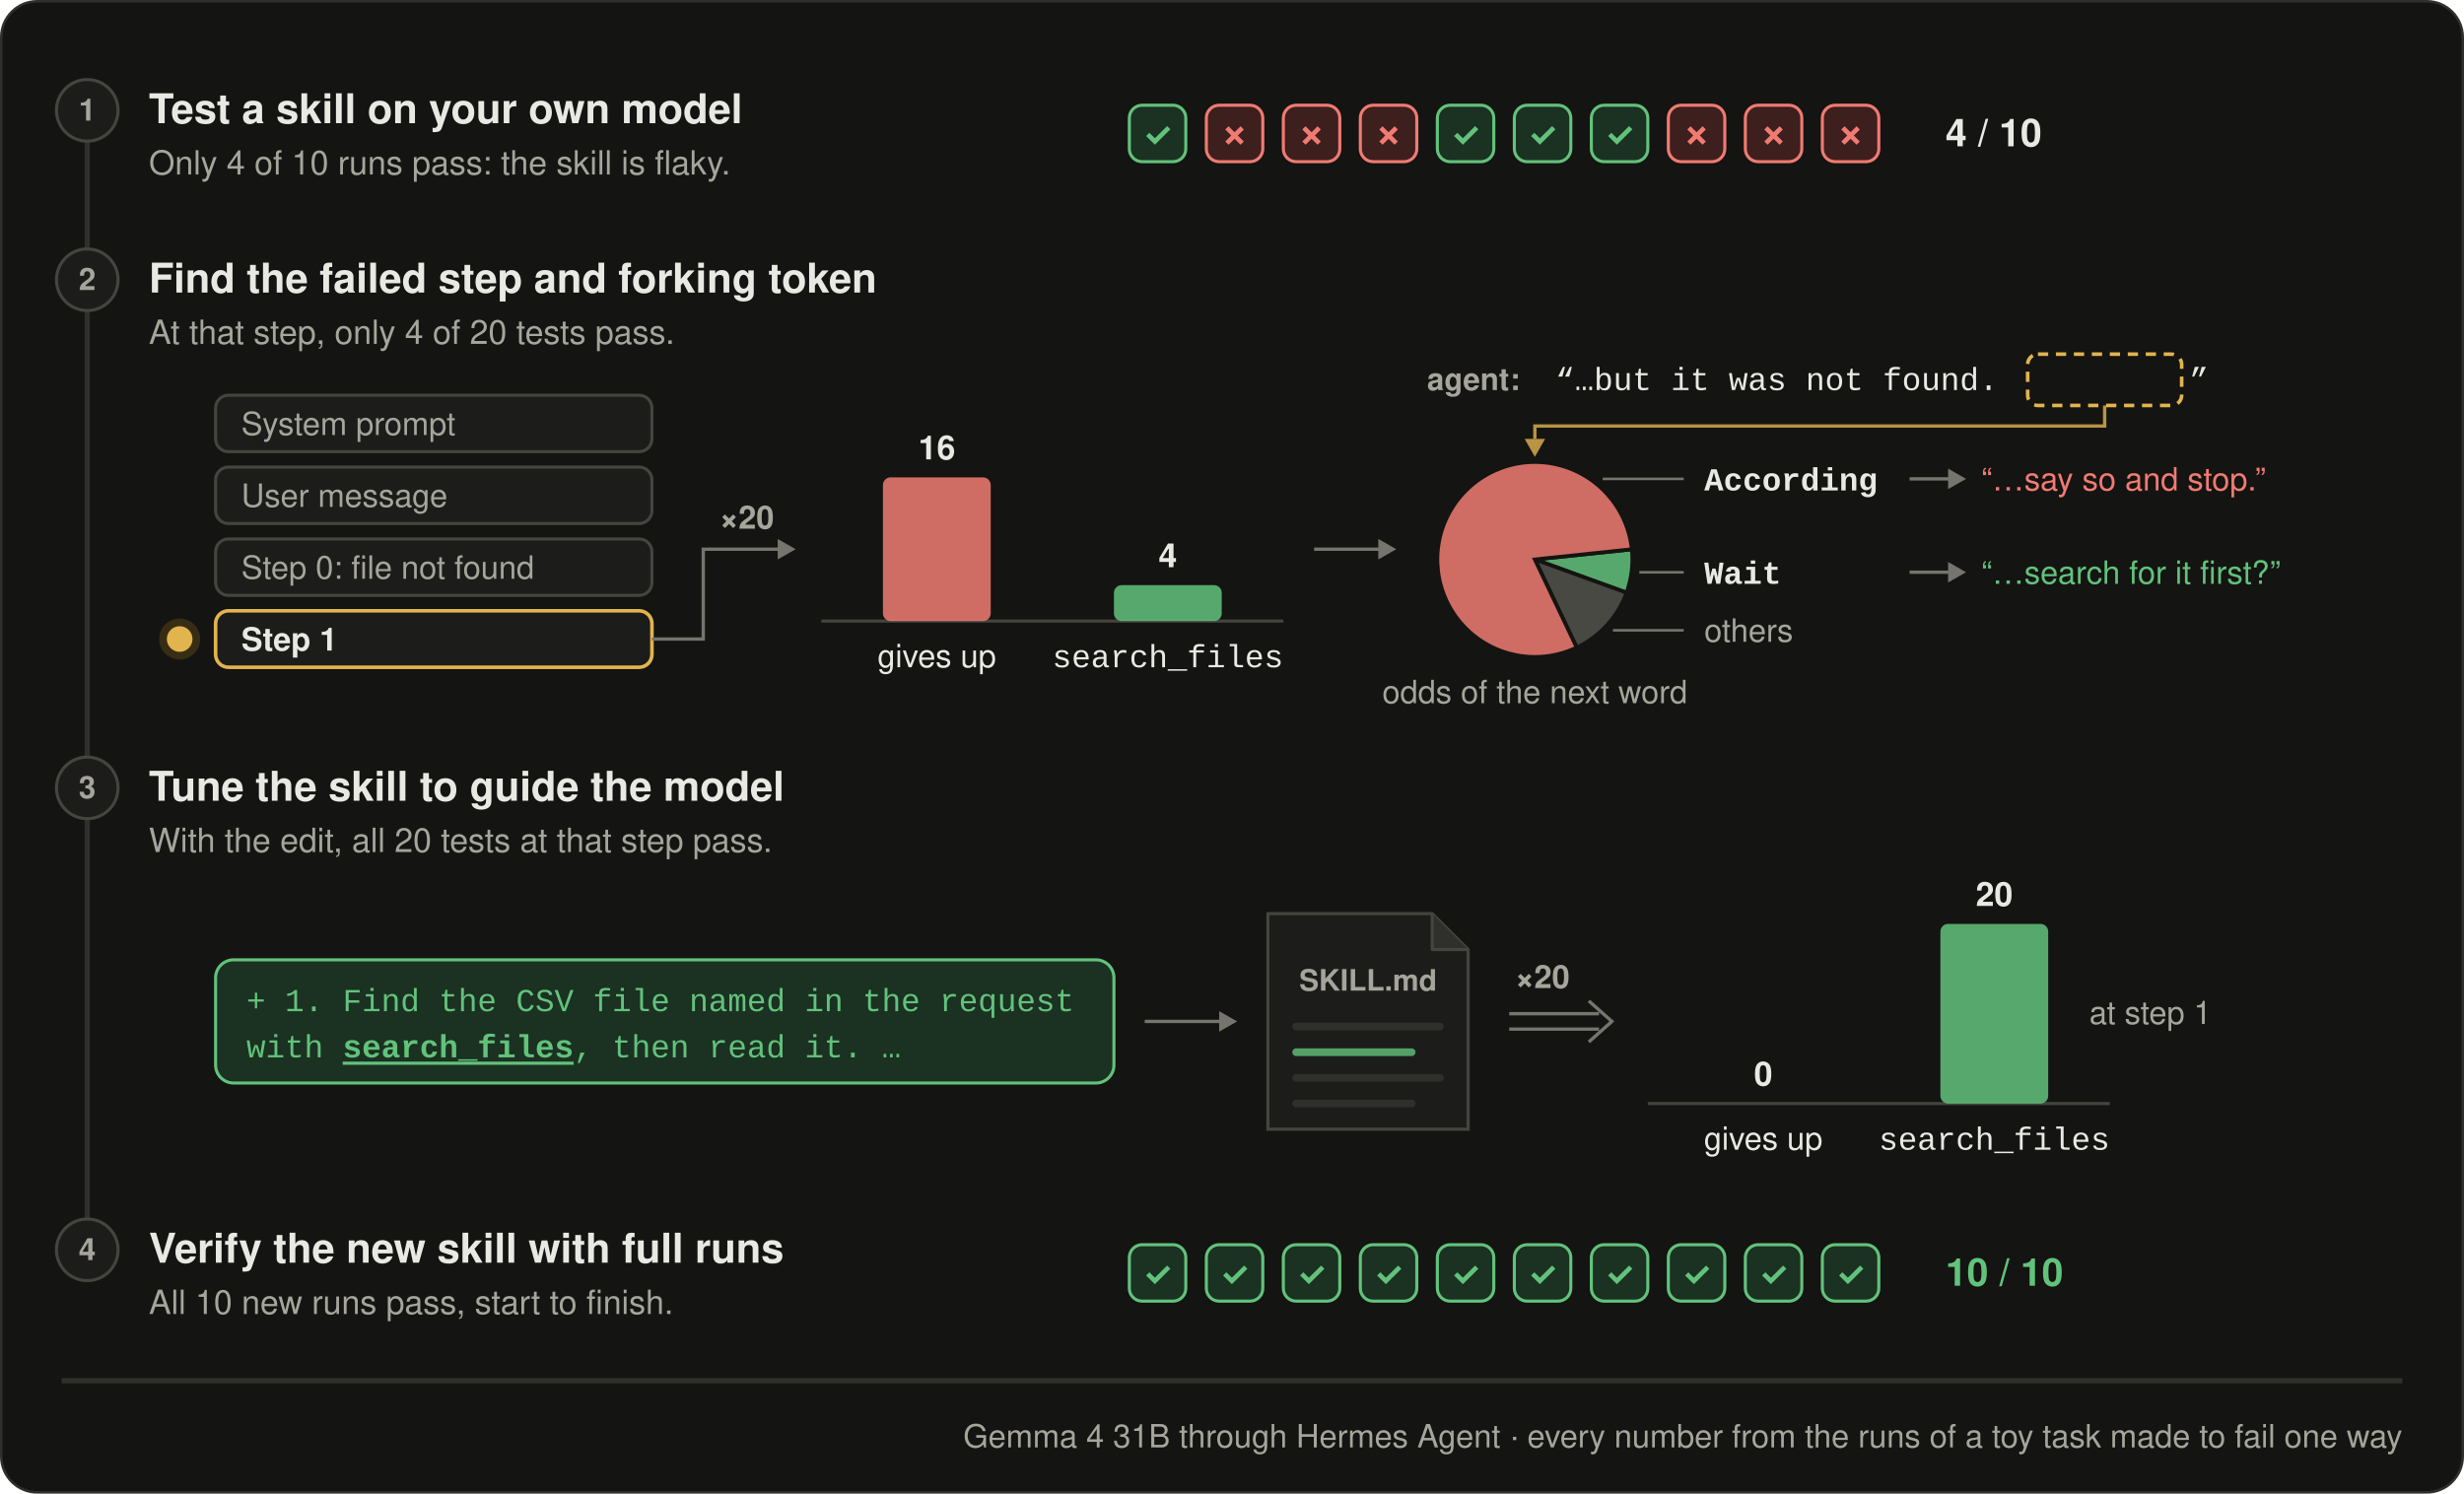
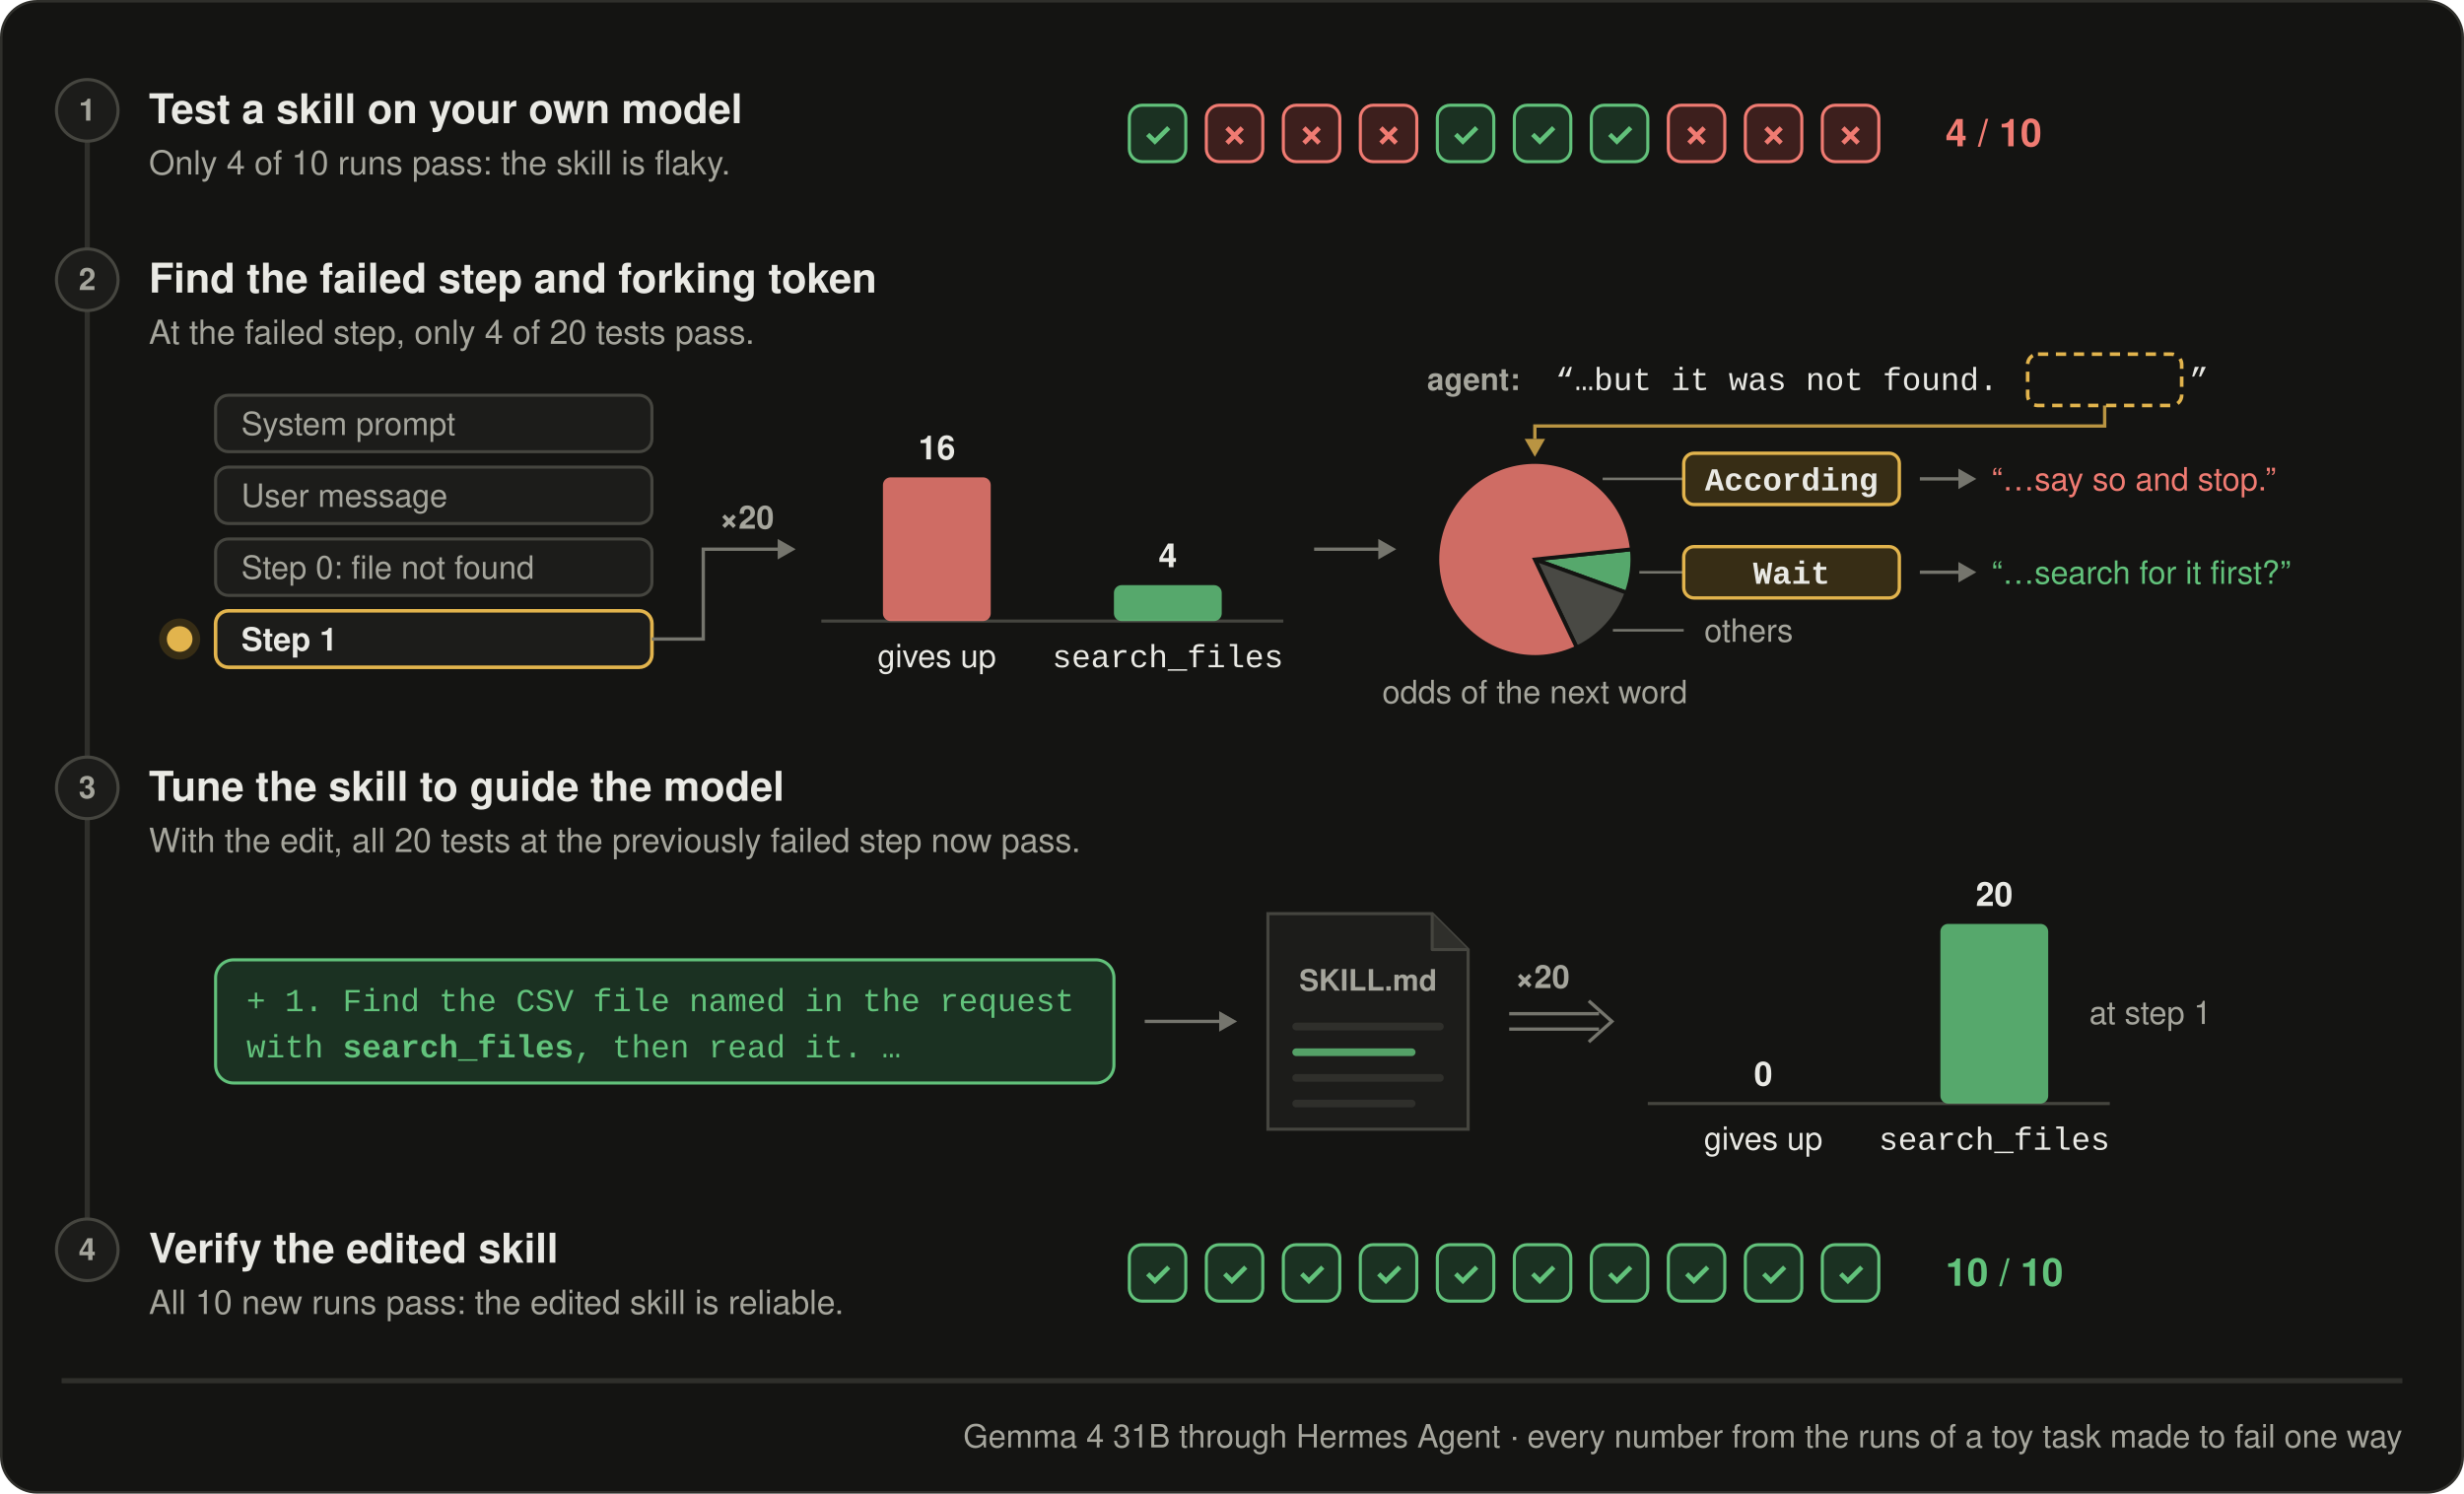
<svg xmlns="http://www.w3.org/2000/svg" width="960" height="582" viewBox="0 0 960 582" role="img" aria-labelledby="title desc">
  <style>
    .frame { fill: #141412; stroke: #2f2f2b; stroke-width: 1; }
    .spine { stroke: #2f2f2b; stroke-width: 2; }
    .badge { fill: #1c1c1a; stroke: #45453f; stroke-width: 1.2; }
    .badge-t { font-family: -apple-system, BlinkMacSystemFont, 'Segoe UI', Helvetica, Arial, sans-serif; font-size: 12px; font-weight: 700; fill: #a5a59c; }
    .lane { font-family: -apple-system, BlinkMacSystemFont, 'Segoe UI', Helvetica, Arial, sans-serif; font-size: 16px; font-weight: 650; fill: #e9e9e4; }
    .lane-sub { font-family: -apple-system, BlinkMacSystemFont, 'Segoe UI', Helvetica, Arial, sans-serif; font-size: 13px; fill: #a5a59c; }
    .chip-bad { fill: #3d1f1d; stroke: #f07b72; stroke-width: 1.2; }
    .chip-ok { fill: #1b3122; stroke: #62c27b; stroke-width: 1.2; }
    .mark-bad { font-family: -apple-system, BlinkMacSystemFont, 'Segoe UI', Helvetica, Arial, sans-serif; font-size: 13px; font-weight: 700; fill: #f07b72; }
    .mark-ok { font-family: -apple-system, BlinkMacSystemFont, 'Segoe UI', Helvetica, Arial, sans-serif; font-size: 13px; font-weight: 700; fill: #62c27b; }
-     .rate { font-family: -apple-system, BlinkMacSystemFont, 'Segoe UI', Helvetica, Arial, sans-serif; font-size: 15px; font-weight: 700; fill: #e9e9e4; }
+     .rate-bad { font-family: -apple-system, BlinkMacSystemFont, 'Segoe UI', Helvetica, Arial, sans-serif; font-size: 15px; font-weight: 700; fill: #f07b72; }
    .rate-ok { font-family: -apple-system, BlinkMacSystemFont, 'Segoe UI', Helvetica, Arial, sans-serif; font-size: 15px; font-weight: 700; fill: #62c27b; }
    .box { fill: #1c1c1a; stroke: #45453f; stroke-width: 1.2; }
    .box-t { font-family: -apple-system, BlinkMacSystemFont, 'Segoe UI', Helvetica, Arial, sans-serif; font-size: 12.5px; fill: #a5a59c; }
    .box-now { fill: #1c1c1a; stroke: #e2b44d; stroke-width: 1.4; }
    .box-now-t { font-family: -apple-system, BlinkMacSystemFont, 'Segoe UI', Helvetica, Arial, sans-serif; font-size: 12.5px; font-weight: 650; fill: #e9e9e4; }
    .bp { fill: #e2b44d; }
    .bp-ring { fill: #372d15; }
    .times { font-family: -apple-system, BlinkMacSystemFont, 'Segoe UI', Helvetica, Arial, sans-serif; font-size: 12.5px; font-weight: 650; fill: #a5a59c; }
    .axis { stroke: #45453f; stroke-width: 1.2; }
    .bar-bad { fill: #f07b72; opacity: .85; }
    .bar-ok { fill: #62c27b; opacity: .85; }
    .count { font-family: -apple-system, BlinkMacSystemFont, 'Segoe UI', Helvetica, Arial, sans-serif; font-size: 13px; font-weight: 700; fill: #e9e9e4; }
    .cat { font-family: -apple-system, BlinkMacSystemFont, 'Segoe UI', Helvetica, Arial, sans-serif; font-size: 12.5px; fill: #e9e9e4; }
    .cat-tool { font-family: ui-monospace, SFMono-Regular, 'SF Mono', Menlo, Consolas, 'Liberation Mono', monospace; font-size: 12.5px; fill: #e9e9e4; }
    .speaker { font-family: -apple-system, BlinkMacSystemFont, 'Segoe UI', Helvetica, Arial, sans-serif; font-size: 12px; font-weight: 700; fill: #a5a59c; }
    .reason-t { font-family: ui-monospace, SFMono-Regular, 'SF Mono', Menlo, Consolas, 'Liberation Mono', monospace; font-size: 12.5px; fill: #e9e9e4; }
    .slot { fill: none; stroke: #e2b44d; stroke-width: 1.4; stroke-dasharray: 4 3; }
    .fork { stroke: #e2b44d; stroke-width: 1.3; fill: none; opacity: .8; }
    .forkhead { fill: #e2b44d; opacity: .8; }
    .pie-bad { fill: #f07b72; opacity: .85; }
    .pie-ok { fill: #62c27b; opacity: .85; }
    .pie-other { fill: #75756d; opacity: .55; }
    .pie-edge { fill: none; stroke: #141412; stroke-width: 1.5; }
    .leader { stroke: #75756d; stroke-width: 1; fill: none; }
-     .word { font-family: ui-monospace, SFMono-Regular, 'SF Mono', Menlo, Consolas, 'Liberation Mono', monospace; font-size: 12.5px; font-weight: 700; fill: #e9e9e4; }
+     .token { fill: #372d15; stroke: #e2b44d; stroke-width: 1.3; }
+     .token-t { font-family: ui-monospace, SFMono-Regular, 'SF Mono', Menlo, Consolas, 'Liberation Mono', monospace; font-size: 12.5px; font-weight: 700; fill: #e9e9e4; }
    .word-other { font-family: -apple-system, BlinkMacSystemFont, 'Segoe UI', Helvetica, Arial, sans-serif; font-size: 12.5px; fill: #a5a59c; }
    .after-bad { font-family: -apple-system, BlinkMacSystemFont, 'Segoe UI', Helvetica, Arial, sans-serif; font-size: 12.5px; fill: #f07b72; }
    .after-ok { font-family: -apple-system, BlinkMacSystemFont, 'Segoe UI', Helvetica, Arial, sans-serif; font-size: 12.5px; fill: #62c27b; }
    .arrow { stroke: #75756d; stroke-width: 1.3; fill: none; }
    .arrowhead { fill: #75756d; }
    .diff { fill: #1b3122; stroke: #62c27b; stroke-width: 1.2; }
    .diff-t { font-family: ui-monospace, SFMono-Regular, 'SF Mono', Menlo, Consolas, 'Liberation Mono', monospace; font-size: 12.5px; fill: #62c27b; }
-     .diff-em { font-weight: 700; text-decoration: underline; }
+     .diff-em { font-weight: 700; }
    .doc { fill: #1c1c1a; stroke: #45453f; stroke-width: 1.2; }
    .doc-fold { fill: #2f2f2b; stroke: #45453f; stroke-width: 1.2; stroke-linejoin: round; }
    .doc-line { stroke: #2f2f2b; stroke-width: 3; stroke-linecap: round; }
    .doc-line-new { stroke: #62c27b; stroke-width: 3; stroke-linecap: round; opacity: .8; }
    .doc-t { font-family: -apple-system, BlinkMacSystemFont, 'Segoe UI', Helvetica, Arial, sans-serif; font-size: 11.5px; font-weight: 650; fill: #a5a59c; }
    .note { font-family: -apple-system, BlinkMacSystemFont, 'Segoe UI', Helvetica, Arial, sans-serif; font-size: 12.5px; fill: #a5a59c; }
    </style>
  <rect x="0.5" y="0.5" width="959" height="581" rx="14" class="frame" />
  <line x1="34" y1="43" x2="34" y2="487" class="spine" />
  <circle cx="34" cy="43" r="12" class="badge" />
  <text x="34" y="47" class="badge-t" text-anchor="middle">1</text>
  <text x="58" y="48" class="lane" text-anchor="start">Test a skill on your own model</text>
  <text x="58" y="68" class="lane-sub" text-anchor="start">Only 4 of 10 runs pass: the skill is flaky.</text>
  <rect x="440" y="41" width="22" height="22" rx="5" class="chip-ok" />
  <text x="451" y="57" class="mark-ok" text-anchor="middle">✓</text>
  <rect x="470" y="41" width="22" height="22" rx="5" class="chip-bad" />
  <text x="481" y="57" class="mark-bad" text-anchor="middle">✗</text>
  <rect x="500" y="41" width="22" height="22" rx="5" class="chip-bad" />
  <text x="511" y="57" class="mark-bad" text-anchor="middle">✗</text>
  <rect x="530" y="41" width="22" height="22" rx="5" class="chip-bad" />
  <text x="541" y="57" class="mark-bad" text-anchor="middle">✗</text>
  <rect x="560" y="41" width="22" height="22" rx="5" class="chip-ok" />
  <text x="571" y="57" class="mark-ok" text-anchor="middle">✓</text>
  <rect x="590" y="41" width="22" height="22" rx="5" class="chip-ok" />
  <text x="601" y="57" class="mark-ok" text-anchor="middle">✓</text>
  <rect x="620" y="41" width="22" height="22" rx="5" class="chip-ok" />
  <text x="631" y="57" class="mark-ok" text-anchor="middle">✓</text>
  <rect x="650" y="41" width="22" height="22" rx="5" class="chip-bad" />
  <text x="661" y="57" class="mark-bad" text-anchor="middle">✗</text>
  <rect x="680" y="41" width="22" height="22" rx="5" class="chip-bad" />
  <text x="691" y="57" class="mark-bad" text-anchor="middle">✗</text>
  <rect x="710" y="41" width="22" height="22" rx="5" class="chip-bad" />
  <text x="721" y="57" class="mark-bad" text-anchor="middle">✗</text>
-   <text x="758" y="57" class="rate" text-anchor="start">4 / 10</text>
+   <text x="758" y="57" class="rate-bad" text-anchor="start">4 / 10</text>
  <circle cx="34" cy="109" r="12" class="badge" />
  <text x="34" y="113" class="badge-t" text-anchor="middle">2</text>
  <text x="58" y="114" class="lane" text-anchor="start">Find the failed step and forking token</text>
-   <text x="58" y="134" class="lane-sub" text-anchor="start">At that step, only 4 of 20 tests pass.</text>
+   <text x="58" y="134" class="lane-sub" text-anchor="start">At the failed step, only 4 of 20 tests pass.</text>
  <rect x="84" y="154" width="170" height="22" rx="5" class="box" />
  <text x="94" y="169.5" class="box-t" text-anchor="start">System prompt</text>
  <rect x="84" y="182" width="170" height="22" rx="5" class="box" />
  <text x="94" y="197.5" class="box-t" text-anchor="start">User message</text>
  <rect x="84" y="210" width="170" height="22" rx="5" class="box" />
  <text x="94" y="225.5" class="box-t" text-anchor="start">Step 0: file not found</text>
  <rect x="84" y="238" width="170" height="22" rx="5" class="box-now" />
  <text x="94" y="253.5" class="box-now-t" text-anchor="start">Step 1</text>
  <circle cx="70" cy="249" r="8" class="bp-ring" />
  <circle cx="70" cy="249" r="5" class="bp" />
  <path d="M 254 249 L 274 249 L 274 214 L 304 214" class="arrow" />
  <path d="M 310 214 L 303 210 L 303 218 z" class="arrowhead" />
  <text x="291" y="206" class="times" text-anchor="middle">×20</text>
  <line x1="320" y1="242" x2="500" y2="242" class="axis" />
  <rect x="344" y="186" width="42" height="56" rx="3" class="bar-bad" />
  <text x="365" y="179" class="count" text-anchor="middle">16</text>
  <text x="365" y="260" class="cat" text-anchor="middle">gives up</text>
  <rect x="434" y="228" width="42" height="14" rx="3" class="bar-ok" />
  <text x="455" y="221" class="count" text-anchor="middle">4</text>
  <text x="455" y="260" class="cat-tool" text-anchor="middle">search_files</text>
  <line x1="512" y1="214" x2="538" y2="214" class="arrow" />
  <path d="M 544 214 L 537 210 L 537 218 z" class="arrowhead" />
  <text x="556" y="152" class="speaker" text-anchor="start">agent:</text>
  <text x="606" y="152" class="reason-t" text-anchor="start">“…but it was not found.</text>
  <rect x="790" y="138" width="60" height="20" rx="4" class="slot" />
  <text x="853" y="152" class="reason-t" text-anchor="start">”</text>
  <path d="M 820 158 L 820 166 L 598 166 L 598 171" class="fork" />
  <path d="M 598 178 L 594 171 L 602 171 z" class="forkhead" />
  <path d="M 598 218 L 635.79 214.03 A 38 38 0 0 1 633.73 230.95 z" class="pie-ok" />
  <path d="M 598 218 L 635.79 214.03 A 38 38 0 0 1 633.73 230.95 z" class="pie-edge" />
  <path d="M 598 218 L 633.73 230.95 A 38 38 0 0 1 614.32 252.32 z" class="pie-other" />
  <path d="M 598 218 L 633.73 230.95 A 38 38 0 0 1 614.32 252.32 z" class="pie-edge" />
  <path d="M 598 218 L 614.32 252.32 A 38 38 0 1 1 635.79 214.03 z" class="pie-bad" />
  <path d="M 598 218 L 614.32 252.32 A 38 38 0 1 1 635.79 214.03 z" class="pie-edge" />
  <text x="598" y="274" class="note" text-anchor="middle">odds of the next word</text>
  <path d="M 638.7 223.0 L 656 223.0" class="leader" />
-   <text x="664" y="227.468" class="word" text-anchor="start">Wait</text>
-   <line x1="744" y1="222.968" x2="760" y2="222.968" class="arrow" />
-   <path d="M 766 222.968 L 759 218.968 L 759 226.968 z" class="arrowhead" />
-   <text x="772" y="227.468" class="after-ok" text-anchor="start">“…search for it first?”</text>
+   <rect x="656" y="213.0" width="84" height="20" rx="4" class="token" />
+   <text x="698" y="227.468" class="token-t" text-anchor="middle">Wait</text>
+   <line x1="748" y1="222.968" x2="764" y2="222.968" class="arrow" />
+   <path d="M 770 222.968 L 763 218.968 L 763 226.968 z" class="arrowhead" />
+   <text x="776" y="227.468" class="after-ok" text-anchor="start">“…search for it first?”</text>
  <path d="M 628.4 245.6 L 656 245.6" class="leader" />
  <text x="664" y="250.062" class="word-other" text-anchor="start">others</text>
  <path d="M 624.4 186.6 L 656 186.6" class="leader" />
-   <text x="664" y="191.092" class="word" text-anchor="start">According</text>
-   <line x1="744" y1="186.592" x2="760" y2="186.592" class="arrow" />
-   <path d="M 766 186.592 L 759 182.592 L 759 190.592 z" class="arrowhead" />
-   <text x="772" y="191.092" class="after-bad" text-anchor="start">“…say so and stop.”</text>
+   <rect x="656" y="176.6" width="84" height="20" rx="4" class="token" />
+   <text x="698" y="191.092" class="token-t" text-anchor="middle">According</text>
+   <line x1="748" y1="186.592" x2="764" y2="186.592" class="arrow" />
+   <path d="M 770 186.592 L 763 182.592 L 763 190.592 z" class="arrowhead" />
+   <text x="776" y="191.092" class="after-bad" text-anchor="start">“…say so and stop.”</text>
  <circle cx="34" cy="307" r="12" class="badge" />
  <text x="34" y="311" class="badge-t" text-anchor="middle">3</text>
  <text x="58" y="312" class="lane" text-anchor="start">Tune the skill to guide the model</text>
-   <text x="58" y="332" class="lane-sub" text-anchor="start">With the edit, all 20 tests at that step pass.</text>
+   <text x="58" y="332" class="lane-sub" text-anchor="start">With the edit, all 20 tests at the previously failed step now pass.</text>
  <rect x="84" y="374" width="350" height="48" rx="7" class="diff" />
  <text x="96" y="394" class="diff-t" text-anchor="start">+ 1. Find the CSV file named in the request</text>
  <text x="96" y="412" class="diff-t" text-anchor="start">     with <tspan class="diff-em">search_files</tspan>, then read it. …</text>
  <line x1="446" y1="398" x2="476" y2="398" class="arrow" />
  <path d="M 482 398 L 475 394 L 475 402 z" class="arrowhead" />
  <path d="M 494 356 L 558 356 L 572 370 L 572 440 L 494 440 z" class="doc" />
  <path d="M 558 356 L 558 370 L 572 370" class="doc-fold" />
  <text x="533" y="386" class="doc-t" text-anchor="middle">SKILL.md</text>
  <line x1="505" y1="400" x2="561" y2="400" class="doc-line" />
  <line x1="505" y1="410" x2="550" y2="410" class="doc-line-new" />
  <line x1="505" y1="420" x2="561" y2="420" class="doc-line" />
  <line x1="505" y1="430" x2="550" y2="430" class="doc-line" />
  <path d="M 588 395 L 623 395 M 588 401 L 623 401 M 619 390 L 628 398 L 619 406" class="arrow" />
  <text x="601" y="385" class="times" text-anchor="middle">×20</text>
  <line x1="642" y1="430" x2="822" y2="430" class="axis" />
  <text x="687" y="423" class="count" text-anchor="middle">0</text>
  <text x="687" y="448" class="cat" text-anchor="middle">gives up</text>
  <rect x="756" y="360" width="42" height="70" rx="3" class="bar-ok" />
  <text x="777" y="353" class="count" text-anchor="middle">20</text>
  <text x="777" y="448" class="cat-tool" text-anchor="middle">search_files</text>
  <text x="814" y="399" class="note" text-anchor="start">at step 1</text>
  <circle cx="34" cy="487" r="12" class="badge" />
  <text x="34" y="491" class="badge-t" text-anchor="middle">4</text>
-   <text x="58" y="492" class="lane" text-anchor="start">Verify the new skill with full runs</text>
-   <text x="58" y="512" class="lane-sub" text-anchor="start">All 10 new runs pass, start to finish.</text>
+   <text x="58" y="492" class="lane" text-anchor="start">Verify the edited skill</text>
+   <text x="58" y="512" class="lane-sub" text-anchor="start">All 10 new runs pass: the edited skill is reliable.</text>
  <rect x="440" y="485" width="22" height="22" rx="5" class="chip-ok" />
  <text x="451" y="501" class="mark-ok" text-anchor="middle">✓</text>
  <rect x="470" y="485" width="22" height="22" rx="5" class="chip-ok" />
  <text x="481" y="501" class="mark-ok" text-anchor="middle">✓</text>
  <rect x="500" y="485" width="22" height="22" rx="5" class="chip-ok" />
  <text x="511" y="501" class="mark-ok" text-anchor="middle">✓</text>
  <rect x="530" y="485" width="22" height="22" rx="5" class="chip-ok" />
  <text x="541" y="501" class="mark-ok" text-anchor="middle">✓</text>
  <rect x="560" y="485" width="22" height="22" rx="5" class="chip-ok" />
  <text x="571" y="501" class="mark-ok" text-anchor="middle">✓</text>
  <rect x="590" y="485" width="22" height="22" rx="5" class="chip-ok" />
  <text x="601" y="501" class="mark-ok" text-anchor="middle">✓</text>
  <rect x="620" y="485" width="22" height="22" rx="5" class="chip-ok" />
  <text x="631" y="501" class="mark-ok" text-anchor="middle">✓</text>
  <rect x="650" y="485" width="22" height="22" rx="5" class="chip-ok" />
  <text x="661" y="501" class="mark-ok" text-anchor="middle">✓</text>
  <rect x="680" y="485" width="22" height="22" rx="5" class="chip-ok" />
  <text x="691" y="501" class="mark-ok" text-anchor="middle">✓</text>
  <rect x="710" y="485" width="22" height="22" rx="5" class="chip-ok" />
  <text x="721" y="501" class="mark-ok" text-anchor="middle">✓</text>
  <text x="758" y="501" class="rate-ok" text-anchor="start">10 / 10</text>
  <line x1="24" y1="538" x2="936" y2="538" class="spine" />
  <text x="936" y="564" class="note" text-anchor="end">Gemma 4 31B through Hermes Agent · every number from the runs of a toy task made to fail one way</text>
</svg>
